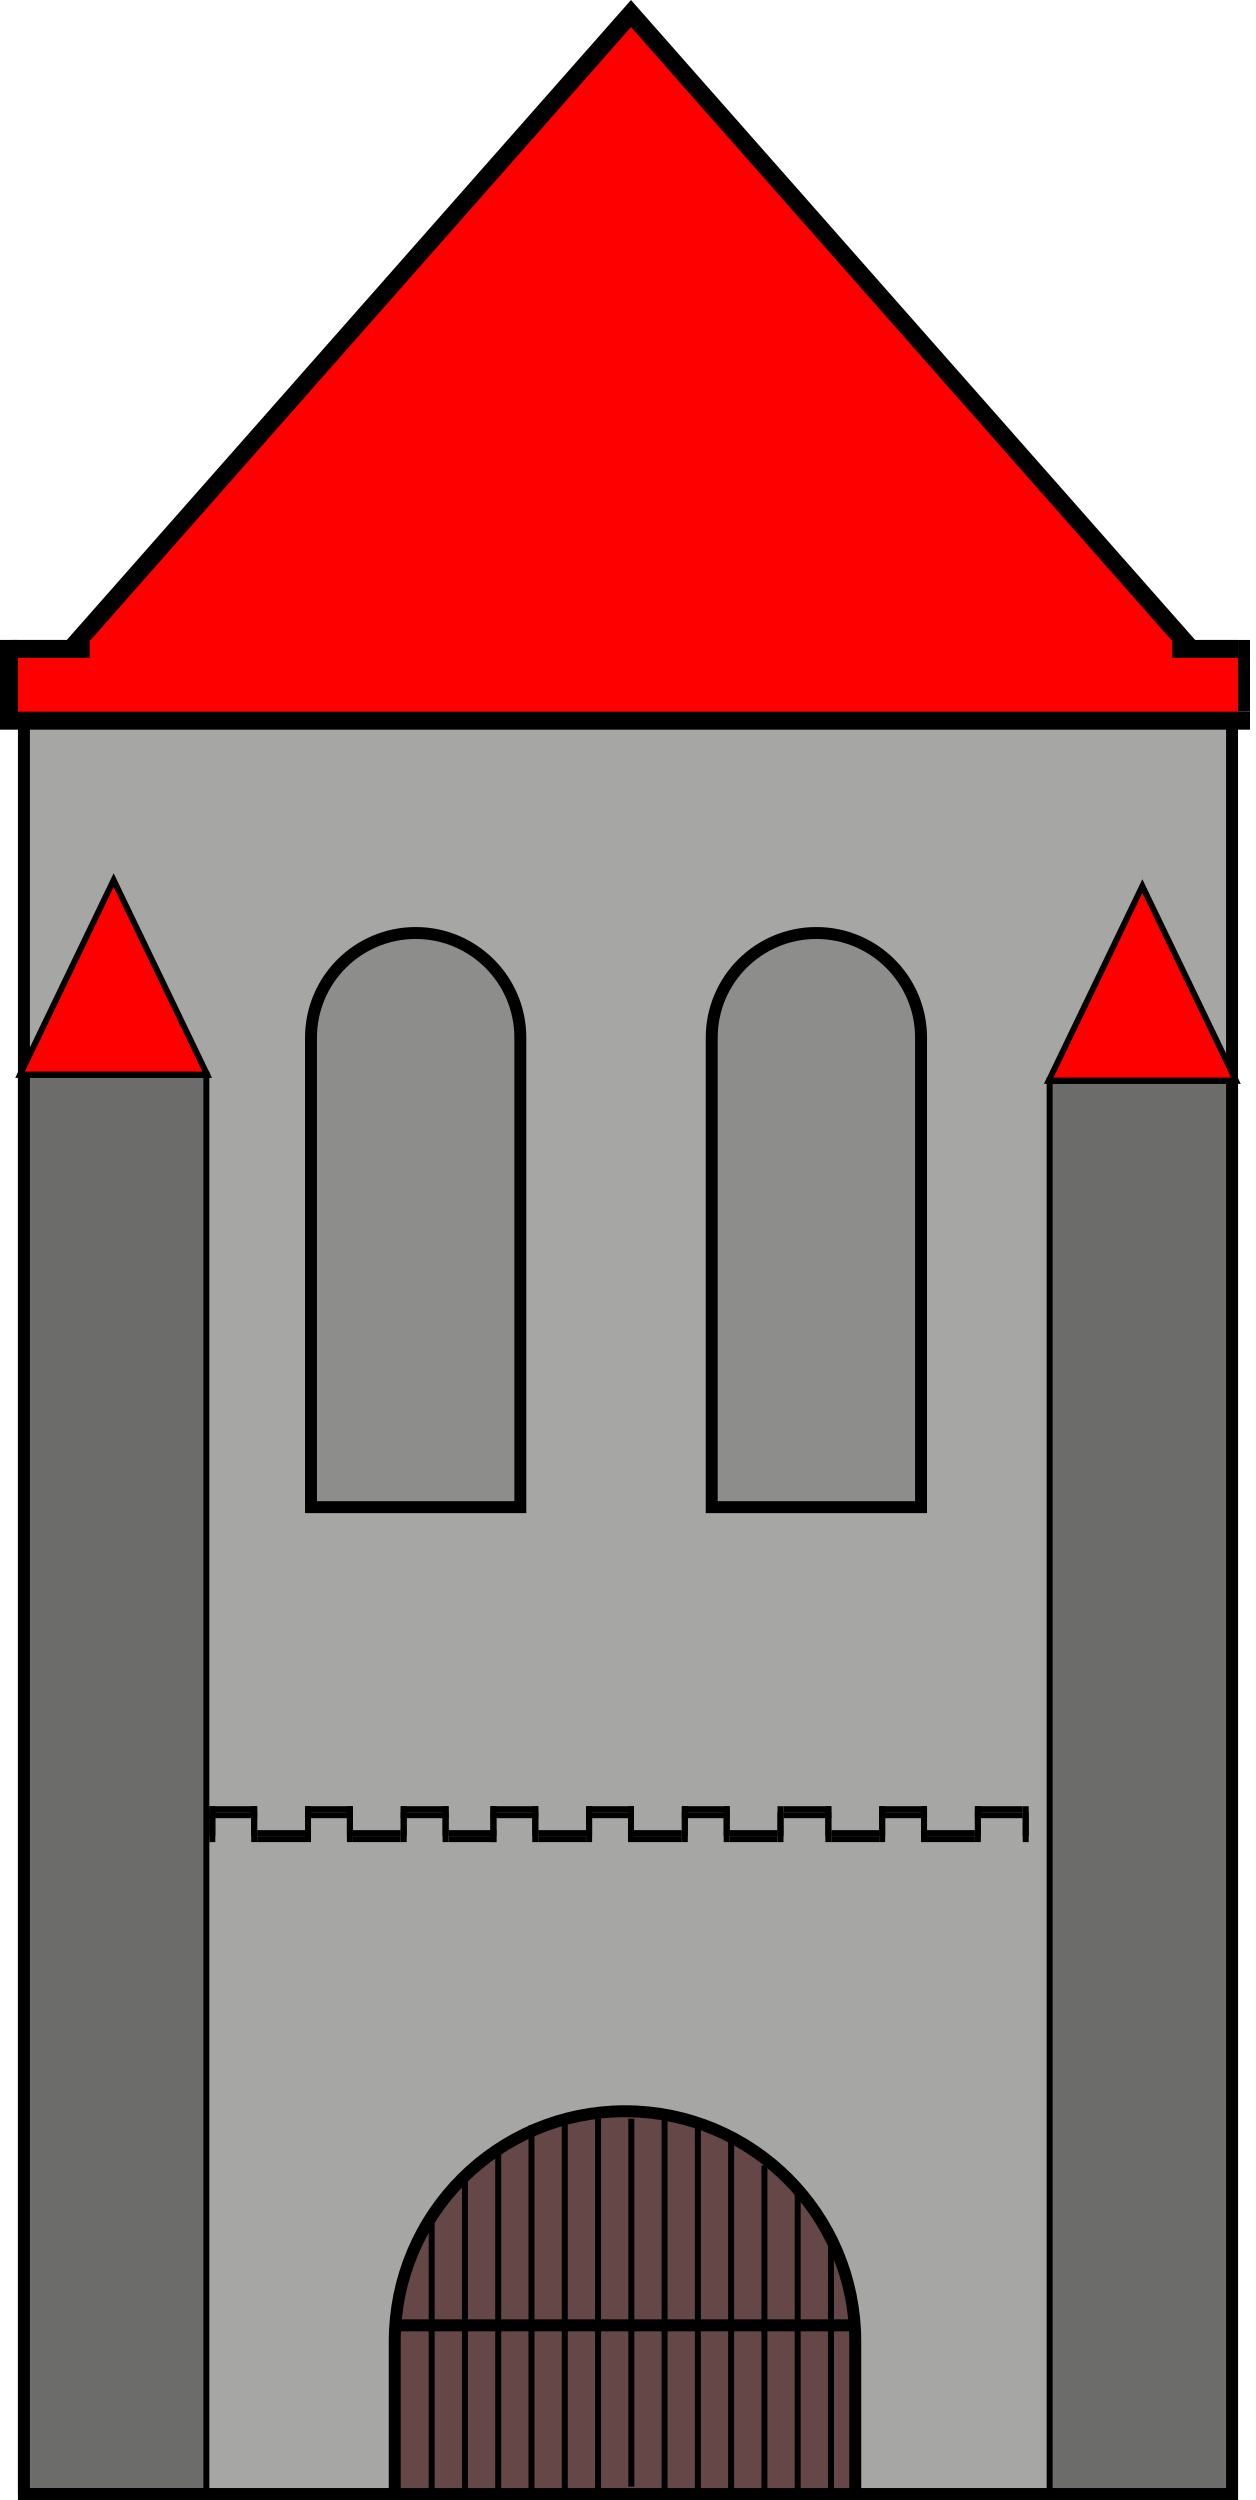
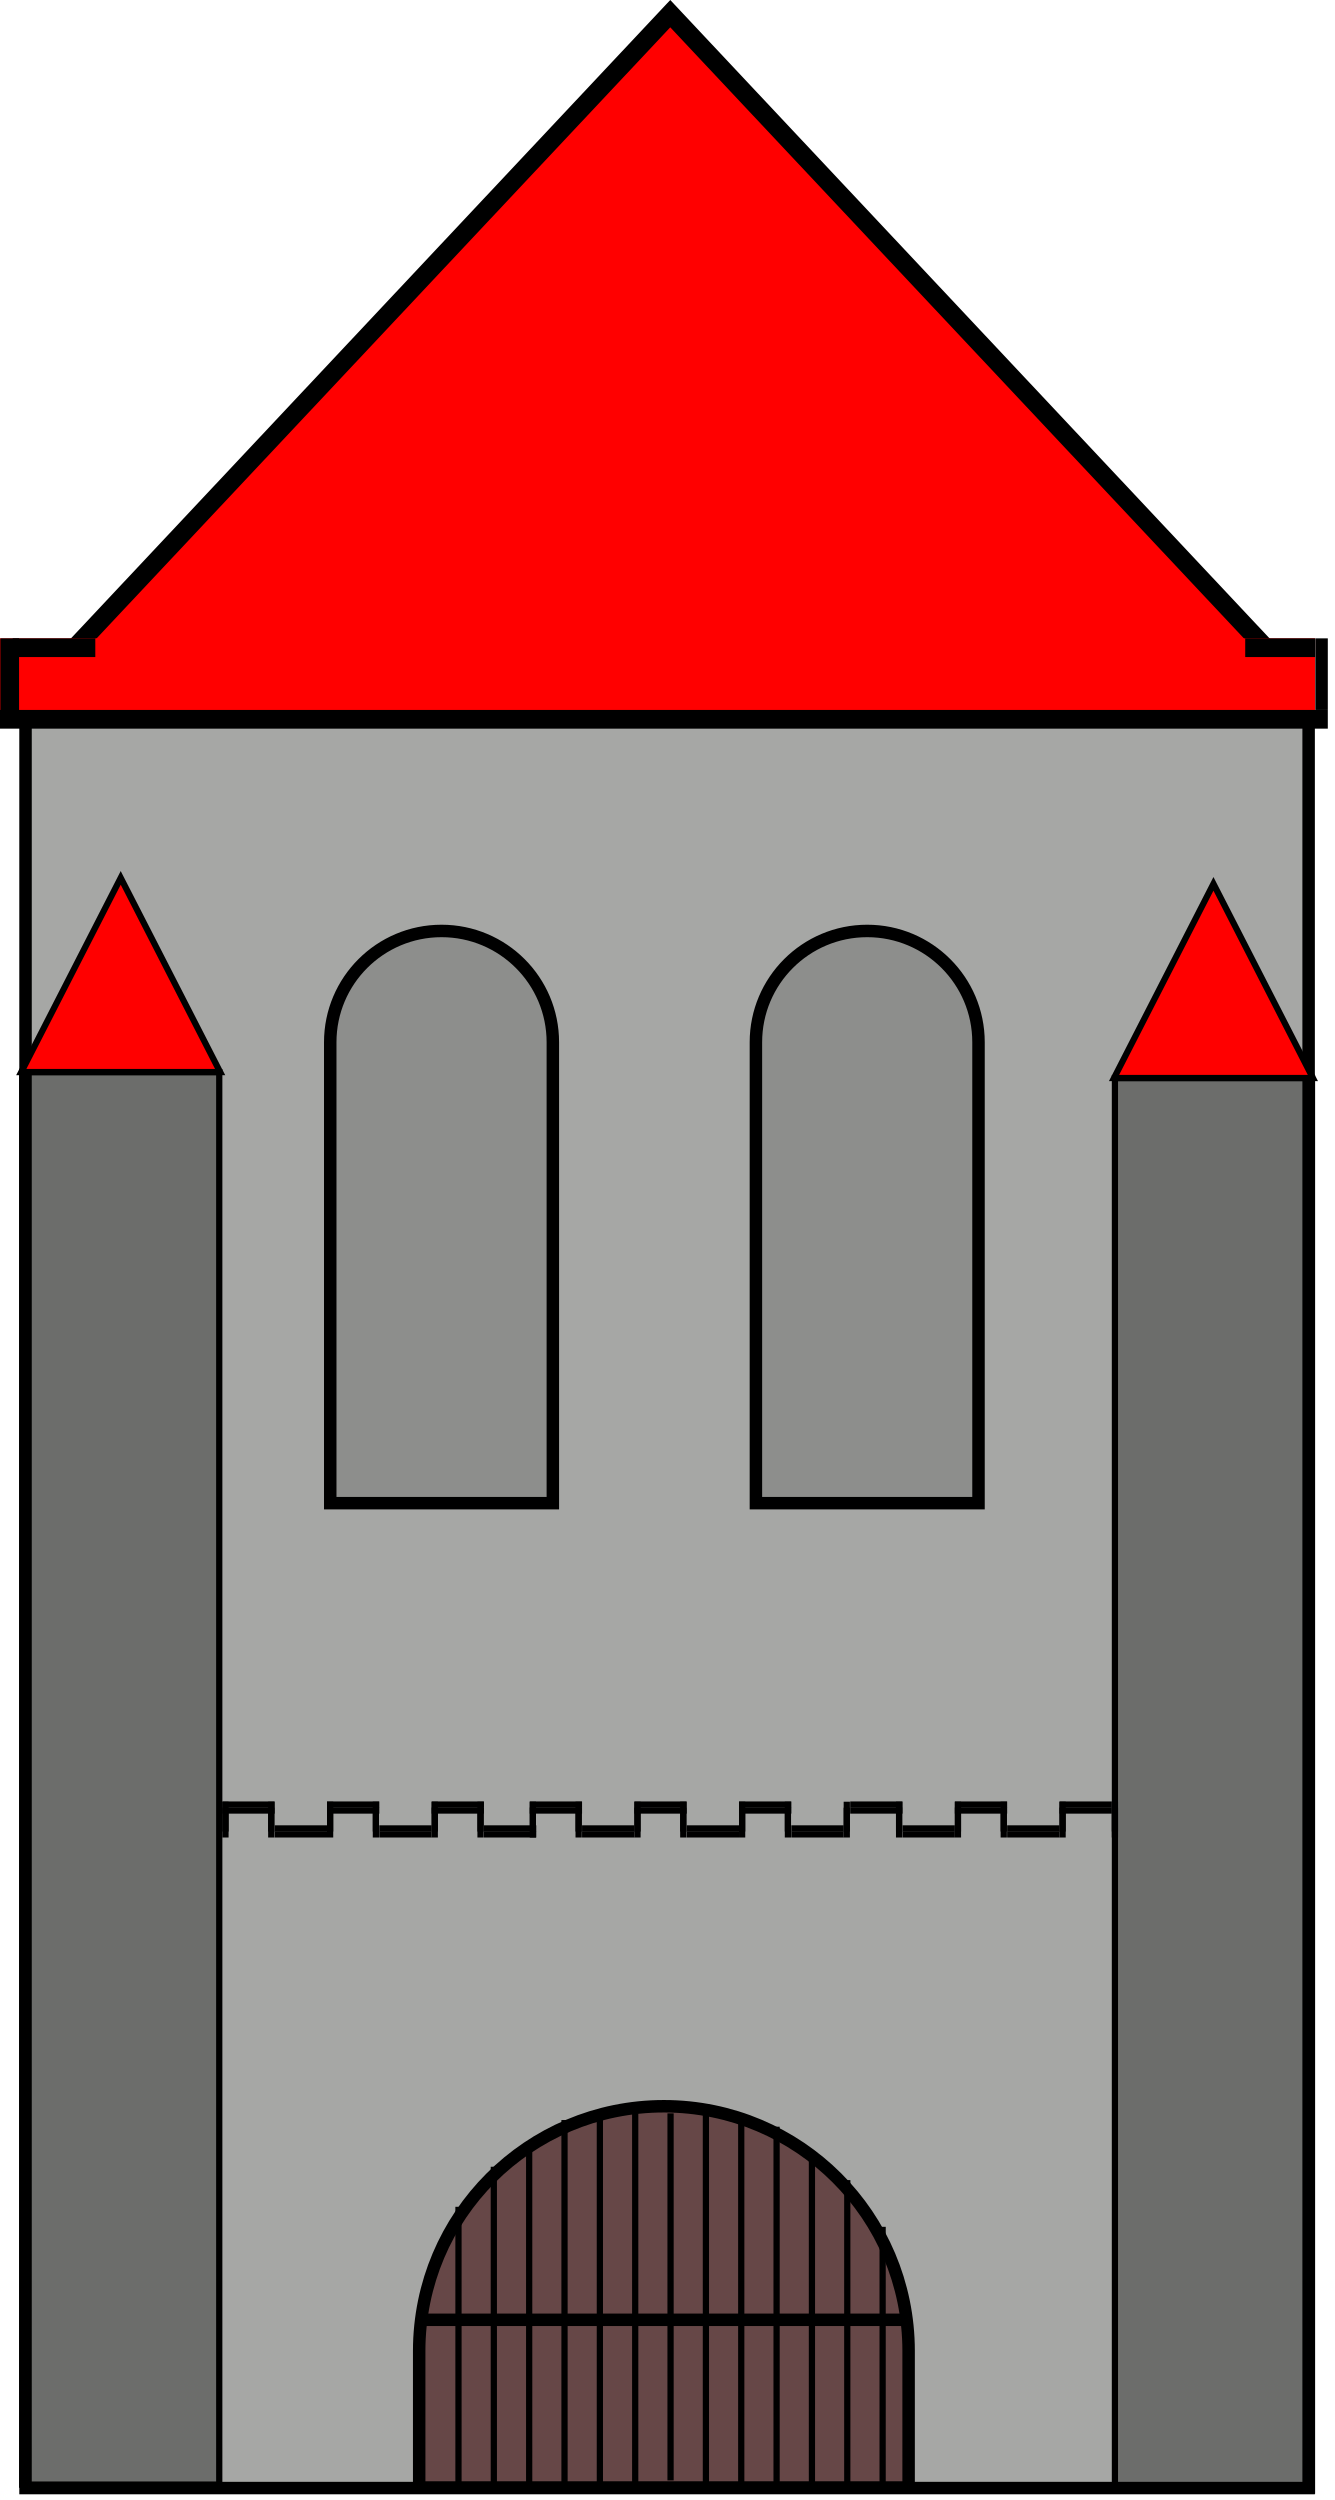
- <svg xmlns="http://www.w3.org/2000/svg" width="210" height="418" viewBox="0 0 210 418" fill="none">
-   <path d="M8.322 112.5L105.5 2.268L202.678 112.5H8.322Z" fill="#FF0000" stroke="black" stroke-width="3" />
-   <path d="M5 115H4V116V216V316V416V417H5H105H205H206V416V316V216L206 116V115H205H105H5Z" fill="#A6A7A5" stroke="black" stroke-width="2" />
+ <svg xmlns="http://www.w3.org/2000/svg" width="214" height="401" viewBox="0 0 214 401" fill="none">
+   <path d="M8.56 107.591L107.509 2.192L206.457 107.591H8.56Z" fill="#FF0000" stroke="black" stroke-width="3" />
+   <path d="M5.095 110.005H4.095V111.005V205.698V206.698V207.698V301.392V302.392V303.392V398.086V399.086H5.095H105.999H106.999H107.999H208.904H209.904V398.086V303.392V302.392V301.392V207.698V206.698V205.698L209.904 111.005V110.005H208.904H107.999H106.999H105.999H5.095Z" fill="#A6A7A5" stroke="black" stroke-width="2" />
  <g style="mix-blend-mode:multiply">
-     <path d="M87 173.5V252H52V173.5C52 163.835 59.835 156 69.5 156C79.165 156 87 163.835 87 173.5Z" fill="#D9D9D9" />
-     <path d="M87 173.5V252H52V173.5C52 163.835 59.835 156 69.5 156C79.165 156 87 163.835 87 173.5Z" stroke="black" stroke-width="2" />
+     <path d="M52.971 167.178C52.971 157.318 60.964 149.325 70.823 149.325C80.683 149.325 88.676 157.318 88.676 167.178V241.105H52.971V167.178Z" fill="#D9D9D9" />
+     <path d="M52.971 167.178C52.971 157.318 60.964 149.325 70.823 149.325C80.683 149.325 88.676 157.318 88.676 167.178V241.105H52.971V167.178Z" stroke="black" stroke-width="2" />
  </g>
  <g style="mix-blend-mode:multiply">
-     <path d="M154 173.5V252H119V173.5C119 163.835 126.835 156 136.5 156C146.165 156 154 163.835 154 173.5Z" fill="#D9D9D9" />
-     <path d="M154 173.5V252H119V173.5C119 163.835 126.835 156 136.5 156C146.165 156 154 163.835 154 173.5Z" stroke="black" stroke-width="2" />
+     <path d="M121.248 167.178C121.248 157.318 129.241 149.325 139.1 149.325C148.96 149.325 156.953 157.318 156.953 167.178V241.105H121.248V167.178Z" fill="#D9D9D9" />
+     <path d="M121.248 167.178C121.248 157.318 129.241 149.325 139.1 149.325C148.96 149.325 156.953 157.318 156.953 167.178V241.105H121.248V167.178Z" stroke="black" stroke-width="2" />
  </g>
-   <rect y="107" width="207" height="13" fill="#FF0000" />
-   <line x1="15" y1="108.5" x2="2" y2="108.5" stroke="black" stroke-width="3" />
-   <line x1="1.5" y1="120" x2="1.5" y2="107" stroke="black" stroke-width="3" />
-   <line x1="209" y1="120.5" y2="120.5" stroke="black" stroke-width="3" />
-   <line x1="208" y1="119" x2="208" y2="107" stroke="black" stroke-width="2" />
-   <line x1="207" y1="108.5" x2="196" y2="108.5" stroke="black" stroke-width="3" />
-   <path d="M143 391.5V417H66V391.5C66 370.237 83.237 353 104.5 353C125.763 353 143 370.237 143 391.5Z" fill="#664747" stroke="black" stroke-width="2" />
-   <line x1="94.43" y1="354.237" x2="94.43" y2="416.881" stroke="black" />
-   <line x1="72.176" y1="369.898" x2="72.176" y2="418" stroke="black" />
-   <line x1="99.993" y1="354.237" x2="99.993" y2="416.881" stroke="black" />
-   <line x1="77.739" y1="363.187" x2="77.739" y2="416.881" stroke="black" />
-   <line x1="105.556" y1="354.237" x2="105.556" y2="415.763" stroke="black" />
-   <line x1="83.303" y1="359.831" x2="83.303" y2="416.881" stroke="black" />
-   <line x1="88.866" y1="355.356" x2="88.866" y2="416.881" stroke="black" />
-   <line x1="111.12" y1="354.237" x2="111.12" y2="416.881" stroke="black" />
-   <line x1="116.683" y1="355.356" x2="116.683" y2="416.881" stroke="black" />
-   <line x1="122.247" y1="356.475" x2="122.247" y2="418" stroke="black" />
-   <line x1="127.81" y1="362.068" x2="127.81" y2="418" stroke="black" />
-   <line x1="133.373" y1="365.424" x2="133.373" y2="416.881" stroke="black" />
-   <line x1="138.937" y1="373.254" x2="138.937" y2="416.881" stroke="black" />
-   <line x1="142.887" y1="388.797" x2="66.113" y2="388.797" stroke="black" stroke-width="2" />
-   <path d="M3.341 179.721L19 147.154L34.659 179.721H3.341Z" fill="#FF0000" stroke="black" />
+   <rect y="102.392" width="210.943" height="12.44" fill="#FF0000" />
+   <line x1="15.286" y1="103.892" x2="2.038" y2="103.892" stroke="black" stroke-width="3" />
+   <line x1="1.558" y1="114.833" x2="1.558" y2="102.392" stroke="black" stroke-width="3" />
+   <line x1="212.98" y1="115.375" x2="-0" y2="115.375" stroke="black" stroke-width="3" />
+   <line x1="211.98" y1="113.875" x2="211.98" y2="102.392" stroke="black" stroke-width="2" />
+   <line x1="210.942" y1="103.892" x2="199.733" y2="103.892" stroke="black" stroke-width="3" />
+   <path d="M3.412 171.96L19.362 140.81L35.312 171.96H3.412Z" fill="#FF0000" stroke="black" />
  <g style="mix-blend-mode:multiply">
-     <rect x="3.5" y="179.684" width="31" height="236.816" fill="#A6A7A5" />
-     <rect x="3.5" y="179.684" width="31" height="236.816" stroke="black" />
+     <rect x="3.558" y="171.968" width="31.61" height="226.575" fill="#A6A7A5" />
+     <rect x="3.558" y="171.968" width="31.61" height="226.575" stroke="black" />
  </g>
-   <path d="M175.341 180.721L191 148.154L206.659 180.721H175.341Z" fill="#FF0000" stroke="black" />
+   <path d="M178.688 172.917L194.638 141.767L210.588 172.917H178.688Z" fill="#FF0000" stroke="black" />
  <g style="mix-blend-mode:multiply">
-     <rect x="175.5" y="180.684" width="31" height="236.816" fill="#A6A7A5" />
-     <rect x="175.5" y="180.684" width="31" height="236.816" stroke="black" />
+     <rect x="178.834" y="172.924" width="31.61" height="226.575" fill="#A6A7A5" />
+     <rect x="178.834" y="172.924" width="31.61" height="226.575" stroke="black" />
  </g>
-   <line x1="43" y1="307.5" x2="51" y2="307.5" stroke="black" />
-   <line x1="35" y1="303.5" x2="43" y2="303.5" stroke="black" />
-   <line x1="51" y1="303.5" x2="59" y2="303.5" stroke="black" />
-   <line x1="59" y1="307.5" x2="67" y2="307.5" stroke="black" />
-   <line x1="67" y1="303.5" x2="75" y2="303.5" stroke="black" />
-   <line x1="75" y1="307.5" x2="83" y2="307.5" stroke="black" />
-   <line x1="82" y1="303.5" x2="90" y2="303.5" stroke="black" />
-   <line x1="90" y1="307.5" x2="98" y2="307.5" stroke="black" />
-   <line x1="98" y1="303.5" x2="106" y2="303.5" stroke="black" />
-   <line x1="106" y1="307.5" x2="114" y2="307.5" stroke="black" />
-   <line x1="114" y1="303.5" x2="122" y2="303.5" stroke="black" />
-   <line x1="122" y1="307.5" x2="130" y2="307.5" stroke="black" />
-   <line x1="131" y1="303.5" x2="139" y2="303.5" stroke="black" />
-   <line x1="139" y1="307.5" x2="147" y2="307.5" stroke="black" />
-   <line x1="147" y1="303.5" x2="155" y2="303.5" stroke="black" />
-   <line x1="155" y1="307.5" x2="163" y2="307.5" stroke="black" />
-   <line x1="163" y1="303.5" x2="171" y2="303.5" stroke="black" />
-   <line x1="42.5" y1="303" x2="42.5" y2="308" stroke="black" />
-   <line x1="51.5" y1="303" x2="51.5" y2="308" stroke="black" />
-   <line x1="58.5" y1="303" x2="58.5" y2="308" stroke="black" />
-   <line x1="67.5" y1="303" x2="67.5" y2="308" stroke="black" />
-   <line x1="74.5" y1="303" x2="74.5" y2="308" stroke="black" />
-   <line x1="82.5" y1="303" x2="82.5" y2="308" stroke="black" />
-   <line x1="89.5" y1="303" x2="89.5" y2="308" stroke="black" />
-   <line x1="98.5" y1="303" x2="98.5" y2="308" stroke="black" />
-   <line x1="105.5" y1="303" x2="105.5" y2="308" stroke="black" />
-   <line x1="114.5" y1="303" x2="114.5" y2="308" stroke="black" />
-   <line x1="121.5" y1="303" x2="121.5" y2="308" stroke="black" />
-   <line x1="130.5" y1="303" x2="130.5" y2="308" stroke="black" />
-   <line x1="138.5" y1="303" x2="138.5" y2="308" stroke="black" />
-   <line x1="147.5" y1="303" x2="147.5" y2="308" stroke="black" />
-   <line x1="154.5" y1="303" x2="154.5" y2="308" stroke="black" />
-   <line x1="163.5" y1="303" x2="163.5" y2="308" stroke="black" />
-   <line x1="171.5" y1="303" x2="171.5" y2="308" stroke="black" />
-   <line x1="35.5" y1="303" x2="35.5" y2="308" stroke="black" />
-   <line x1="43" y1="306.5" x2="51" y2="306.5" stroke="black" />
-   <line x1="35" y1="302.5" x2="43" y2="302.5" stroke="black" />
-   <line x1="51" y1="302.5" x2="59" y2="302.5" stroke="black" />
-   <line x1="59" y1="306.5" x2="67" y2="306.5" stroke="black" />
-   <line x1="67" y1="302.5" x2="75" y2="302.5" stroke="black" />
-   <line x1="75" y1="306.5" x2="83" y2="306.5" stroke="black" />
-   <line x1="82" y1="302.5" x2="90" y2="302.5" stroke="black" />
-   <line x1="90" y1="306.5" x2="98" y2="306.5" stroke="black" />
-   <line x1="98" y1="302.5" x2="106" y2="302.5" stroke="black" />
-   <line x1="106" y1="306.5" x2="114" y2="306.5" stroke="black" />
-   <line x1="114" y1="302.5" x2="122" y2="302.5" stroke="black" />
-   <line x1="122" y1="306.5" x2="130" y2="306.5" stroke="black" />
-   <line x1="131" y1="302.5" x2="139" y2="302.5" stroke="black" />
-   <line x1="139" y1="306.5" x2="147" y2="306.5" stroke="black" />
-   <line x1="147" y1="302.5" x2="155" y2="302.5" stroke="black" />
-   <line x1="155" y1="306.5" x2="163" y2="306.5" stroke="black" />
-   <line x1="163" y1="302.5" x2="171" y2="302.5" stroke="black" />
-   <line x1="42.5" y1="302" x2="42.5" y2="307" stroke="black" />
-   <line x1="51.5" y1="302" x2="51.5" y2="307" stroke="black" />
-   <line x1="58.5" y1="302" x2="58.5" y2="307" stroke="black" />
-   <line x1="67.5" y1="302" x2="67.5" y2="307" stroke="black" />
-   <line x1="74.5" y1="302" x2="74.5" y2="307" stroke="black" />
-   <line x1="82.5" y1="302" x2="82.5" y2="307" stroke="black" />
-   <line x1="89.5" y1="302" x2="89.5" y2="307" stroke="black" />
-   <line x1="98.5" y1="302" x2="98.5" y2="307" stroke="black" />
-   <line x1="105.5" y1="302" x2="105.5" y2="307" stroke="black" />
-   <line x1="114.5" y1="302" x2="114.5" y2="307" stroke="black" />
-   <line x1="121.5" y1="302" x2="121.5" y2="307" stroke="black" />
-   <line x1="130.5" y1="302" x2="130.5" y2="307" stroke="black" />
-   <line x1="138.5" y1="302" x2="138.5" y2="307" stroke="black" />
-   <line x1="147.5" y1="302" x2="147.5" y2="307" stroke="black" />
-   <line x1="154.5" y1="302" x2="154.5" y2="307" stroke="black" />
-   <line x1="163.5" y1="302" x2="163.5" y2="307" stroke="black" />
-   <line x1="171.5" y1="302" x2="171.5" y2="307" stroke="black" />
-   <line x1="35.5" y1="302" x2="35.5" y2="307" stroke="black" />
+   <line x1="44.058" y1="294.237" x2="52.45" y2="294.237" stroke="black" />
+   <line x1="35.666" y1="290.409" x2="44.058" y2="290.409" stroke="black" />
+   <line x1="52.451" y1="290.409" x2="60.843" y2="290.409" stroke="black" />
+   <line x1="60.842" y1="294.237" x2="69.234" y2="294.237" stroke="black" />
+   <line x1="69.235" y1="290.409" x2="77.627" y2="290.409" stroke="black" />
+   <line x1="77.626" y1="294.237" x2="86.018" y2="294.237" stroke="black" />
+   <line x1="84.97" y1="290.409" x2="93.362" y2="290.409" stroke="black" />
+   <line x1="93.362" y1="294.237" x2="101.754" y2="294.237" stroke="black" />
+   <line x1="101.754" y1="290.409" x2="110.147" y2="290.409" stroke="black" />
+   <line x1="110.146" y1="294.237" x2="118.539" y2="294.237" stroke="black" />
+   <line x1="118.539" y1="290.409" x2="126.931" y2="290.409" stroke="black" />
+   <line x1="126.93" y1="294.237" x2="135.322" y2="294.237" stroke="black" />
+   <line x1="136.373" y1="290.409" x2="144.765" y2="290.409" stroke="black" />
+   <line x1="144.763" y1="294.237" x2="153.155" y2="294.237" stroke="black" />
+   <line x1="153.156" y1="290.409" x2="161.548" y2="290.409" stroke="black" />
+   <line x1="161.548" y1="294.237" x2="169.94" y2="294.237" stroke="black" />
+   <line x1="169.94" y1="290.409" x2="178.333" y2="290.409" stroke="black" />
+   <line x1="43.509" y1="289.952" x2="43.509" y2="294.737" stroke="black" />
+   <line x1="52.951" y1="289.952" x2="52.951" y2="294.737" stroke="black" />
+   <line x1="60.292" y1="289.952" x2="60.292" y2="294.737" stroke="black" />
+   <line x1="69.735" y1="289.952" x2="69.735" y2="294.737" stroke="black" />
+   <line x1="77.077" y1="289.952" x2="77.077" y2="294.737" stroke="black" />
+   <line x1="85.47" y1="289.952" x2="85.47" y2="294.737" stroke="black" />
+   <line x1="92.813" y1="289.952" x2="92.813" y2="294.737" stroke="black" />
+   <line x1="102.254" y1="289.952" x2="102.254" y2="294.737" stroke="black" />
+   <line x1="109.597" y1="289.952" x2="109.597" y2="294.737" stroke="black" />
+   <line x1="119.039" y1="289.952" x2="119.039" y2="294.737" stroke="black" />
+   <line x1="126.381" y1="289.952" x2="126.381" y2="294.737" stroke="black" />
+   <line x1="135.823" y1="289.952" x2="135.823" y2="294.737" stroke="black" />
+   <line x1="144.214" y1="289.952" x2="144.214" y2="294.737" stroke="black" />
+   <line x1="153.656" y1="289.952" x2="153.656" y2="294.737" stroke="black" />
+   <line x1="160.999" y1="289.952" x2="160.999" y2="294.737" stroke="black" />
+   <line x1="170.44" y1="289.952" x2="170.44" y2="294.737" stroke="black" />
+   <line x1="178.833" y1="289.952" x2="178.833" y2="294.737" stroke="black" />
+   <line x1="36.166" y1="289.952" x2="36.166" y2="294.737" stroke="black" />
+   <line x1="44.058" y1="293.28" x2="52.45" y2="293.28" stroke="black" />
+   <line x1="35.666" y1="289.452" x2="44.058" y2="289.452" stroke="black" />
+   <line x1="52.451" y1="289.452" x2="60.843" y2="289.452" stroke="black" />
+   <line x1="60.842" y1="293.28" x2="69.234" y2="293.28" stroke="black" />
+   <line x1="69.235" y1="289.452" x2="77.627" y2="289.452" stroke="black" />
+   <line x1="77.626" y1="293.28" x2="86.018" y2="293.28" stroke="black" />
+   <line x1="84.97" y1="289.452" x2="93.362" y2="289.452" stroke="black" />
+   <line x1="93.362" y1="293.28" x2="101.754" y2="293.28" stroke="black" />
+   <line x1="101.754" y1="289.452" x2="110.147" y2="289.452" stroke="black" />
+   <line x1="110.146" y1="293.28" x2="118.539" y2="293.28" stroke="black" />
+   <line x1="118.539" y1="289.452" x2="126.931" y2="289.452" stroke="black" />
+   <line x1="126.93" y1="293.28" x2="135.322" y2="293.28" stroke="black" />
+   <line x1="136.373" y1="289.452" x2="144.765" y2="289.452" stroke="black" />
+   <line x1="144.763" y1="293.28" x2="153.155" y2="293.28" stroke="black" />
+   <line x1="153.156" y1="289.452" x2="161.548" y2="289.452" stroke="black" />
+   <line x1="161.548" y1="293.28" x2="169.94" y2="293.28" stroke="black" />
+   <line x1="169.94" y1="289.452" x2="178.333" y2="289.452" stroke="black" />
+   <line x1="43.509" y1="288.995" x2="43.509" y2="293.78" stroke="black" />
+   <line x1="52.951" y1="288.995" x2="52.951" y2="293.78" stroke="black" />
+   <line x1="60.292" y1="288.995" x2="60.292" y2="293.78" stroke="black" />
+   <line x1="69.735" y1="288.995" x2="69.735" y2="293.78" stroke="black" />
+   <line x1="77.077" y1="288.995" x2="77.077" y2="293.78" stroke="black" />
+   <line x1="85.47" y1="288.995" x2="85.47" y2="293.78" stroke="black" />
+   <line x1="92.813" y1="288.995" x2="92.813" y2="293.78" stroke="black" />
+   <line x1="102.254" y1="288.995" x2="102.254" y2="293.78" stroke="black" />
+   <line x1="109.597" y1="288.995" x2="109.597" y2="293.78" stroke="black" />
+   <line x1="119.039" y1="288.995" x2="119.039" y2="293.78" stroke="black" />
+   <line x1="126.381" y1="288.995" x2="126.381" y2="293.78" stroke="black" />
+   <line x1="135.823" y1="288.995" x2="135.823" y2="293.78" stroke="black" />
+   <line x1="144.214" y1="288.995" x2="144.214" y2="293.78" stroke="black" />
+   <line x1="153.656" y1="288.995" x2="153.656" y2="293.78" stroke="black" />
+   <line x1="160.999" y1="288.995" x2="160.999" y2="293.78" stroke="black" />
+   <line x1="170.44" y1="288.995" x2="170.44" y2="293.78" stroke="black" />
+   <line x1="178.833" y1="288.995" x2="178.833" y2="293.78" stroke="black" />
+   <line x1="36.166" y1="288.995" x2="36.166" y2="293.78" stroke="black" />
+   <path d="M67.237 377.094C67.237 355.416 84.811 337.842 106.49 337.842C128.168 337.842 145.742 355.416 145.742 377.094V399H67.237V377.094Z" fill="#664747" stroke="black" stroke-width="2" />
+   <line x1="96.219" y1="338.983" x2="96.219" y2="398.93" stroke="black" />
+   <line x1="73.54" y1="353.97" x2="73.54" y2="400" stroke="black" />
+   <line x1="101.888" y1="338.983" x2="101.888" y2="398.93" stroke="black" />
+   <line x1="79.21" y1="347.547" x2="79.21" y2="398.93" stroke="black" />
+   <line x1="107.557" y1="338.983" x2="107.557" y2="397.859" stroke="black" />
+   <line x1="84.879" y1="344.335" x2="84.879" y2="398.93" stroke="black" />
+   <line x1="90.548" y1="340.053" x2="90.548" y2="398.929" stroke="black" />
+   <line x1="113.227" y1="338.983" x2="113.227" y2="398.93" stroke="black" />
+   <line x1="118.895" y1="340.053" x2="118.895" y2="398.929" stroke="black" />
+   <line x1="124.564" y1="341.124" x2="124.564" y2="400" stroke="black" />
+   <line x1="130.234" y1="346.476" x2="130.234" y2="400" stroke="black" />
+   <line x1="135.903" y1="349.688" x2="135.903" y2="398.929" stroke="black" />
+   <line x1="141.573" y1="357.181" x2="141.573" y2="398.93" stroke="black" />
+   <line x1="145.608" y1="372.097" x2="67.371" y2="372.097" stroke="black" stroke-width="2" />
</svg>
